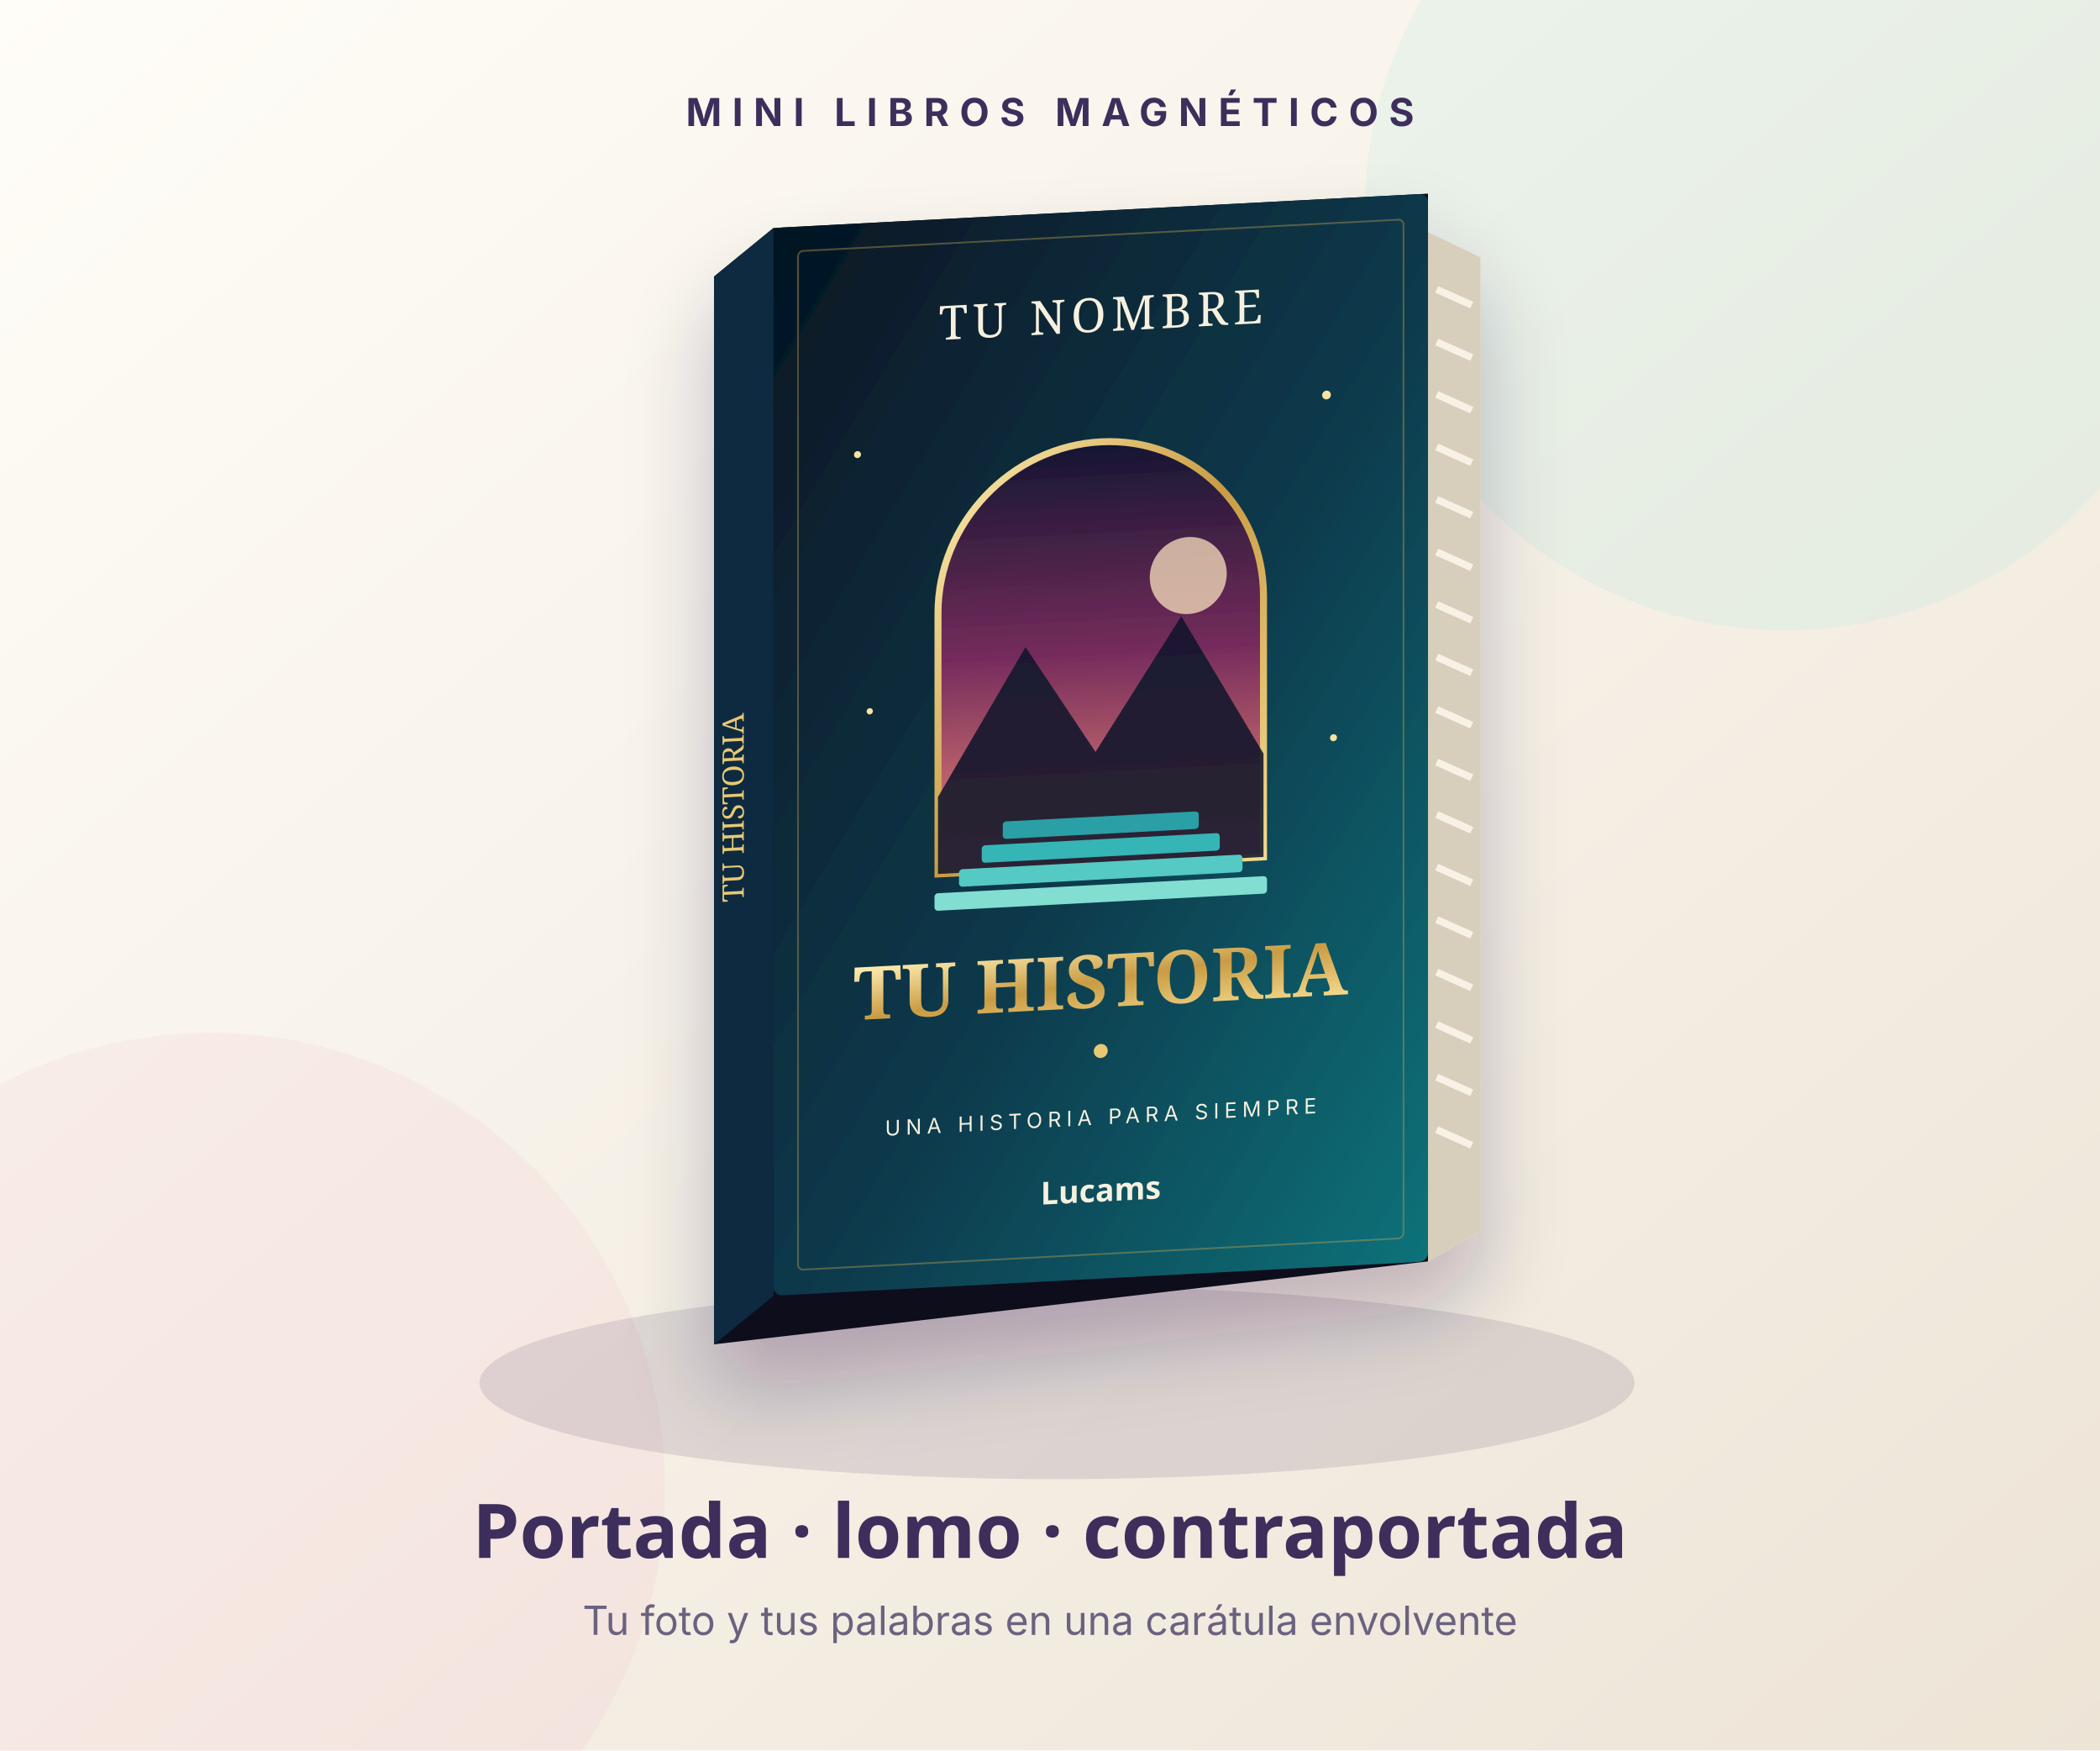
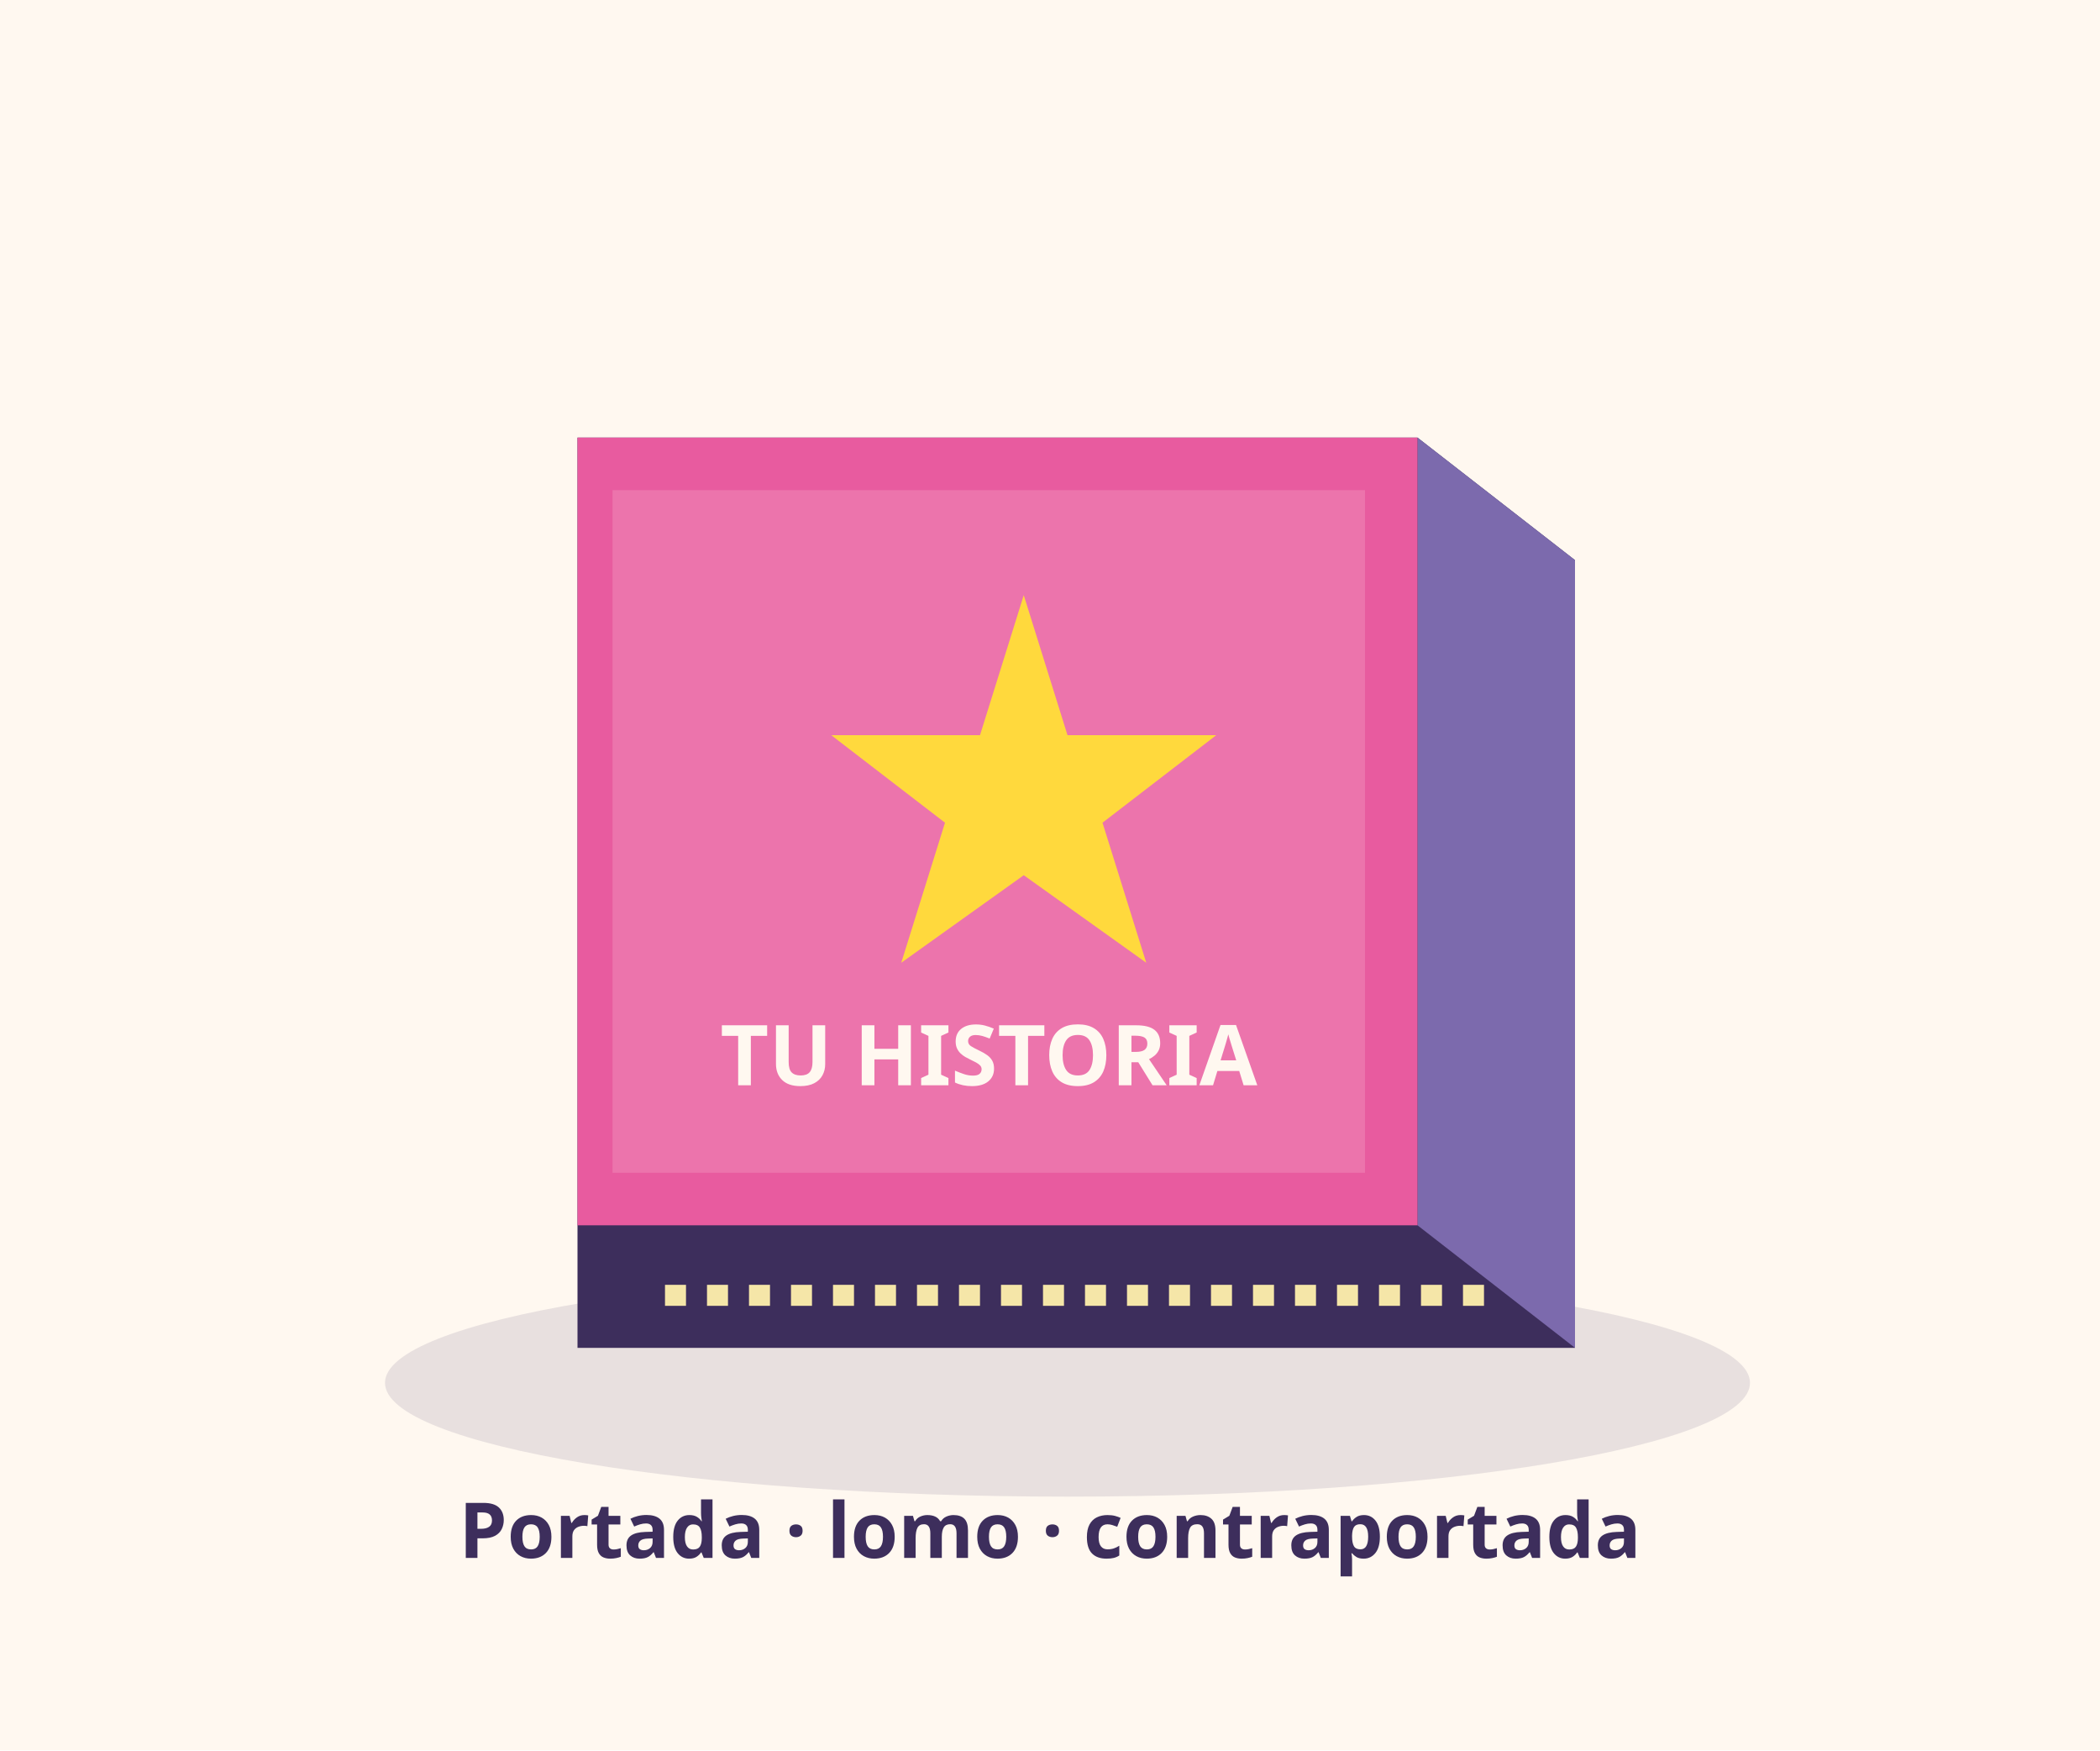
<svg xmlns="http://www.w3.org/2000/svg" width="1200" height="1000" viewBox="0 0 1200 1000">
-   <defs>
-     <linearGradient id="paper" x1="0" y1="0" x2="1" y2="1">
-       <stop stop-color="#FFFDF8" />
-       <stop offset="1" stop-color="#EDE4D6" />
-     </linearGradient>
-     <linearGradient id="cover-night" x1="0" y1="0" x2="1" y2="1">
-       <stop stop-color="#061522" />
-       <stop offset=".55" stop-color="#0A3B4D" />
-       <stop offset="1" stop-color="#08727A" />
-     </linearGradient>
-     <linearGradient id="cover-portal" x1="0" y1="0" x2="0" y2="1">
-       <stop stop-color="#151632" />
-       <stop offset=".5" stop-color="#762C5C" />
-       <stop offset="1" stop-color="#F08C77" />
-     </linearGradient>
-     <linearGradient id="cover-gold" x1="0" y1="0" x2="1" y2="1">
-       <stop stop-color="#FFF0B5" />
-       <stop offset=".5" stop-color="#C99B43" />
-       <stop offset="1" stop-color="#F5D98C" />
-     </linearGradient>
-     <filter id="book-shadow" x="-30%" y="-30%" width="160%" height="180%">
-       <feDropShadow dx="0" dy="28" stdDeviation="24" flood-color="#261C3D" flood-opacity=".24" />
-     </filter>
-   </defs>
-   <rect width="1200" height="1000" fill="url(#paper)" />
-   <circle cx="1020" cy="120" r="240" fill="#5DD9D1" opacity=".09" />
-   <circle cx="120" cy="850" r="260" fill="#E85B9F" opacity=".06" />
-   <text x="600" y="72" text-anchor="middle" fill="#3D2E5C" font-family="Inter, sans-serif" font-size="22" font-weight="700" letter-spacing="6">MINI LIBROS MAGNÉTICOS</text>
-   <ellipse cx="604" cy="790" rx="330" ry="55" fill="#3D2E5C" opacity=".13" />
-   <g transform="translate(408 132) skewY(-3)" filter="url(#book-shadow)">
-     <path d="M0 26 34 0H408V610L0 636Z" fill="#07111F" />
-     <path d="M0 26 34 0V610L0 636Z" fill="#102C40" />
-     <path d="M408 22 438 38V594L408 610Z" fill="#D8CEBC" />
-     <path d="M413 55 433 65M413 85 433 95M413 115 433 125M413 145 433 155M413 175 433 185M413 205 433 215M413 235 433 245M413 265 433 275M413 295 433 305M413 325 433 335M413 355 433 365M413 385 433 395M413 415 433 425M413 445 433 455M413 475 433 485M413 505 433 515M413 535 433 545" stroke="#F8F2E6" stroke-width="4" />
-     <rect x="34" width="374" height="610" rx="5" fill="url(#cover-night)" />
-     <rect x="48" y="14" width="346" height="582" rx="3" fill="none" stroke="#D5A94F" stroke-opacity=".38" />
-     <text x="221" y="69" text-anchor="middle" fill="#F7F0DF" font-family="Georgia, serif" font-size="27" letter-spacing="3">TU NOMBRE</text>
-     <path d="M128 374V225a93 93 0 0 1 186 0v149Z" fill="url(#cover-portal)" stroke="url(#cover-gold)" stroke-width="4" />
-     <circle cx="271" cy="211" r="22" fill="#FFE8C2" opacity=".72" />
-     <path d="M128 330 178 247 218 309 267 234 314 315V374H128Z" fill="#11172B" opacity=".88" />
-     <g fill="#F7E3A4">
-       <circle cx="82" cy="132" r="2" />
-       <circle cx="350" cy="112" r="2.5" />
-       <circle cx="89" cy="279" r="1.8" />
-       <circle cx="354" cy="308" r="2" />
-     </g>
-     <g>
-       <rect x="165" y="346" width="112" height="10" rx="2" fill="#2A9FA5" />
-       <rect x="153" y="359" width="136" height="10" rx="2" fill="#35B5B5" />
-       <rect x="140" y="372" width="162" height="10" rx="2" fill="#55C9C3" />
-       <rect x="126" y="385" width="190" height="10" rx="2" fill="#83DED2" />
-     </g>
-     <text x="221" y="455" text-anchor="middle" fill="url(#cover-gold)" font-family="Georgia, serif" font-size="42" font-weight="700">TU HISTORIA</text>
-     <path d="M173 480H269" stroke="url(#cover-gold)" stroke-width="2" />
-     <circle cx="221" cy="480" r="4" fill="#E8C875" />
-     <text x="221" y="522" text-anchor="middle" fill="#F7F0DF" font-family="Inter, sans-serif" font-size="12" letter-spacing="3">UNA HISTORIA PARA SIEMPRE</text>
-     <text x="221" y="566" text-anchor="middle" fill="#F7F0DF" font-family="Fredoka, sans-serif" font-size="18" font-weight="700">Lucams</text>
-     <text transform="translate(17 330) rotate(-90)" text-anchor="middle" fill="#E8C875" font-family="Georgia, serif" font-size="17">TU HISTORIA</text>
-   </g>
-   <text x="600" y="890" text-anchor="middle" fill="#3D2E5C" font-family="Fredoka, sans-serif" font-size="43" font-weight="700">Portada · lomo · contraportada</text>
-   <text x="600" y="934" text-anchor="middle" fill="#6B6280" font-family="Inter, sans-serif" font-size="23">Tu foto y tus palabras en una carátula envolvente</text>
+   <rect width="1200" height="1000" fill="#FFF8F0" />
+   <ellipse cx="610" cy="790" rx="390" ry="65" fill="#3D2E5C" opacity=".12" />
+   <path d="M330 250 810 250 900 320 900 770 330 770Z" fill="#3D2E5C" />
+   <path d="M810 250 900 320V770L810 700Z" fill="#7C6AAD" />
+   <path d="M330 250 810 250 810 700 330 700Z" fill="#E85B9F" />
+   <path d="M350 280H780V670H350Z" fill="#FFF8F0" opacity=".16" />
+   <path d="M380 740H850" stroke="#F5E6A8" stroke-width="12" stroke-dasharray="12 12" />
+   <path d="M585 340 610 420 695 420 630 470 655 550 585 500 515 550 540 470 475 420 560 420Z" fill="#FFD93D" />
+   <text x="565" y="620" text-anchor="middle" fill="#FFF8F0" font-family="Fredoka, sans-serif" font-size="48" font-weight="700">TU HISTORIA</text>
+   <text x="600" y="890" text-anchor="middle" fill="#3D2E5C" font-family="Fredoka, sans-serif" font-size="44" font-weight="700">Portada · lomo · contraportada</text>
</svg>
